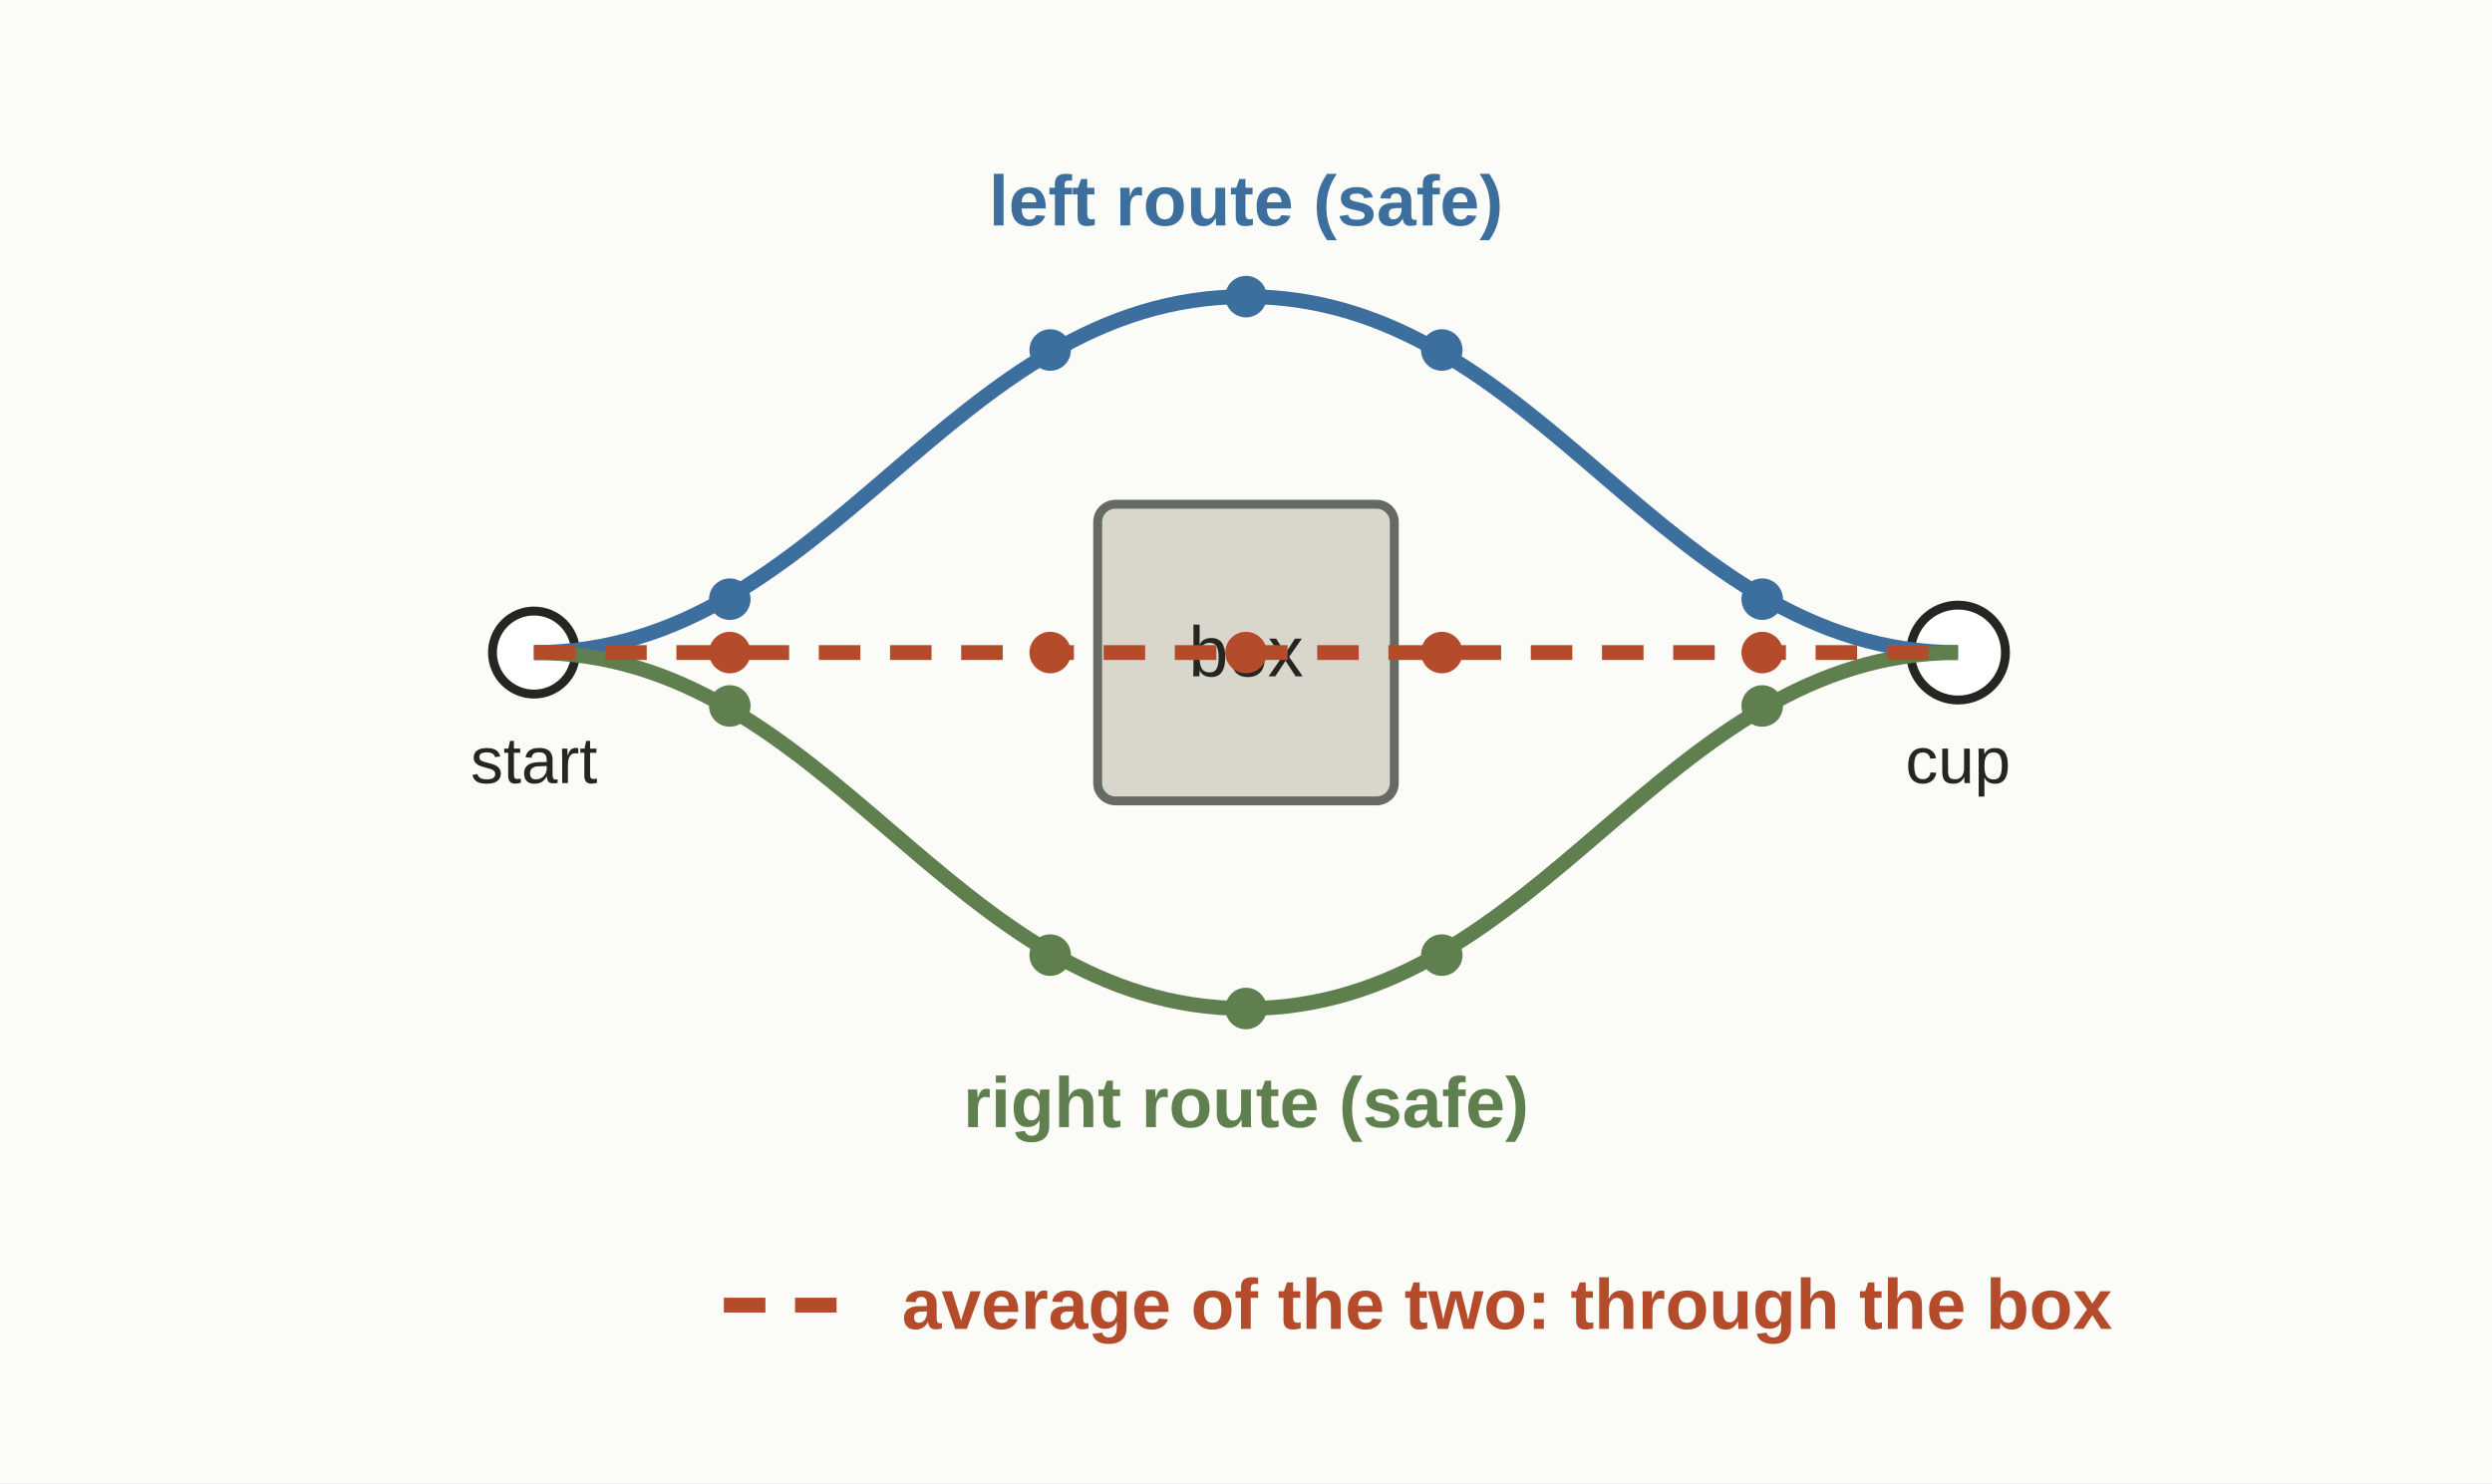
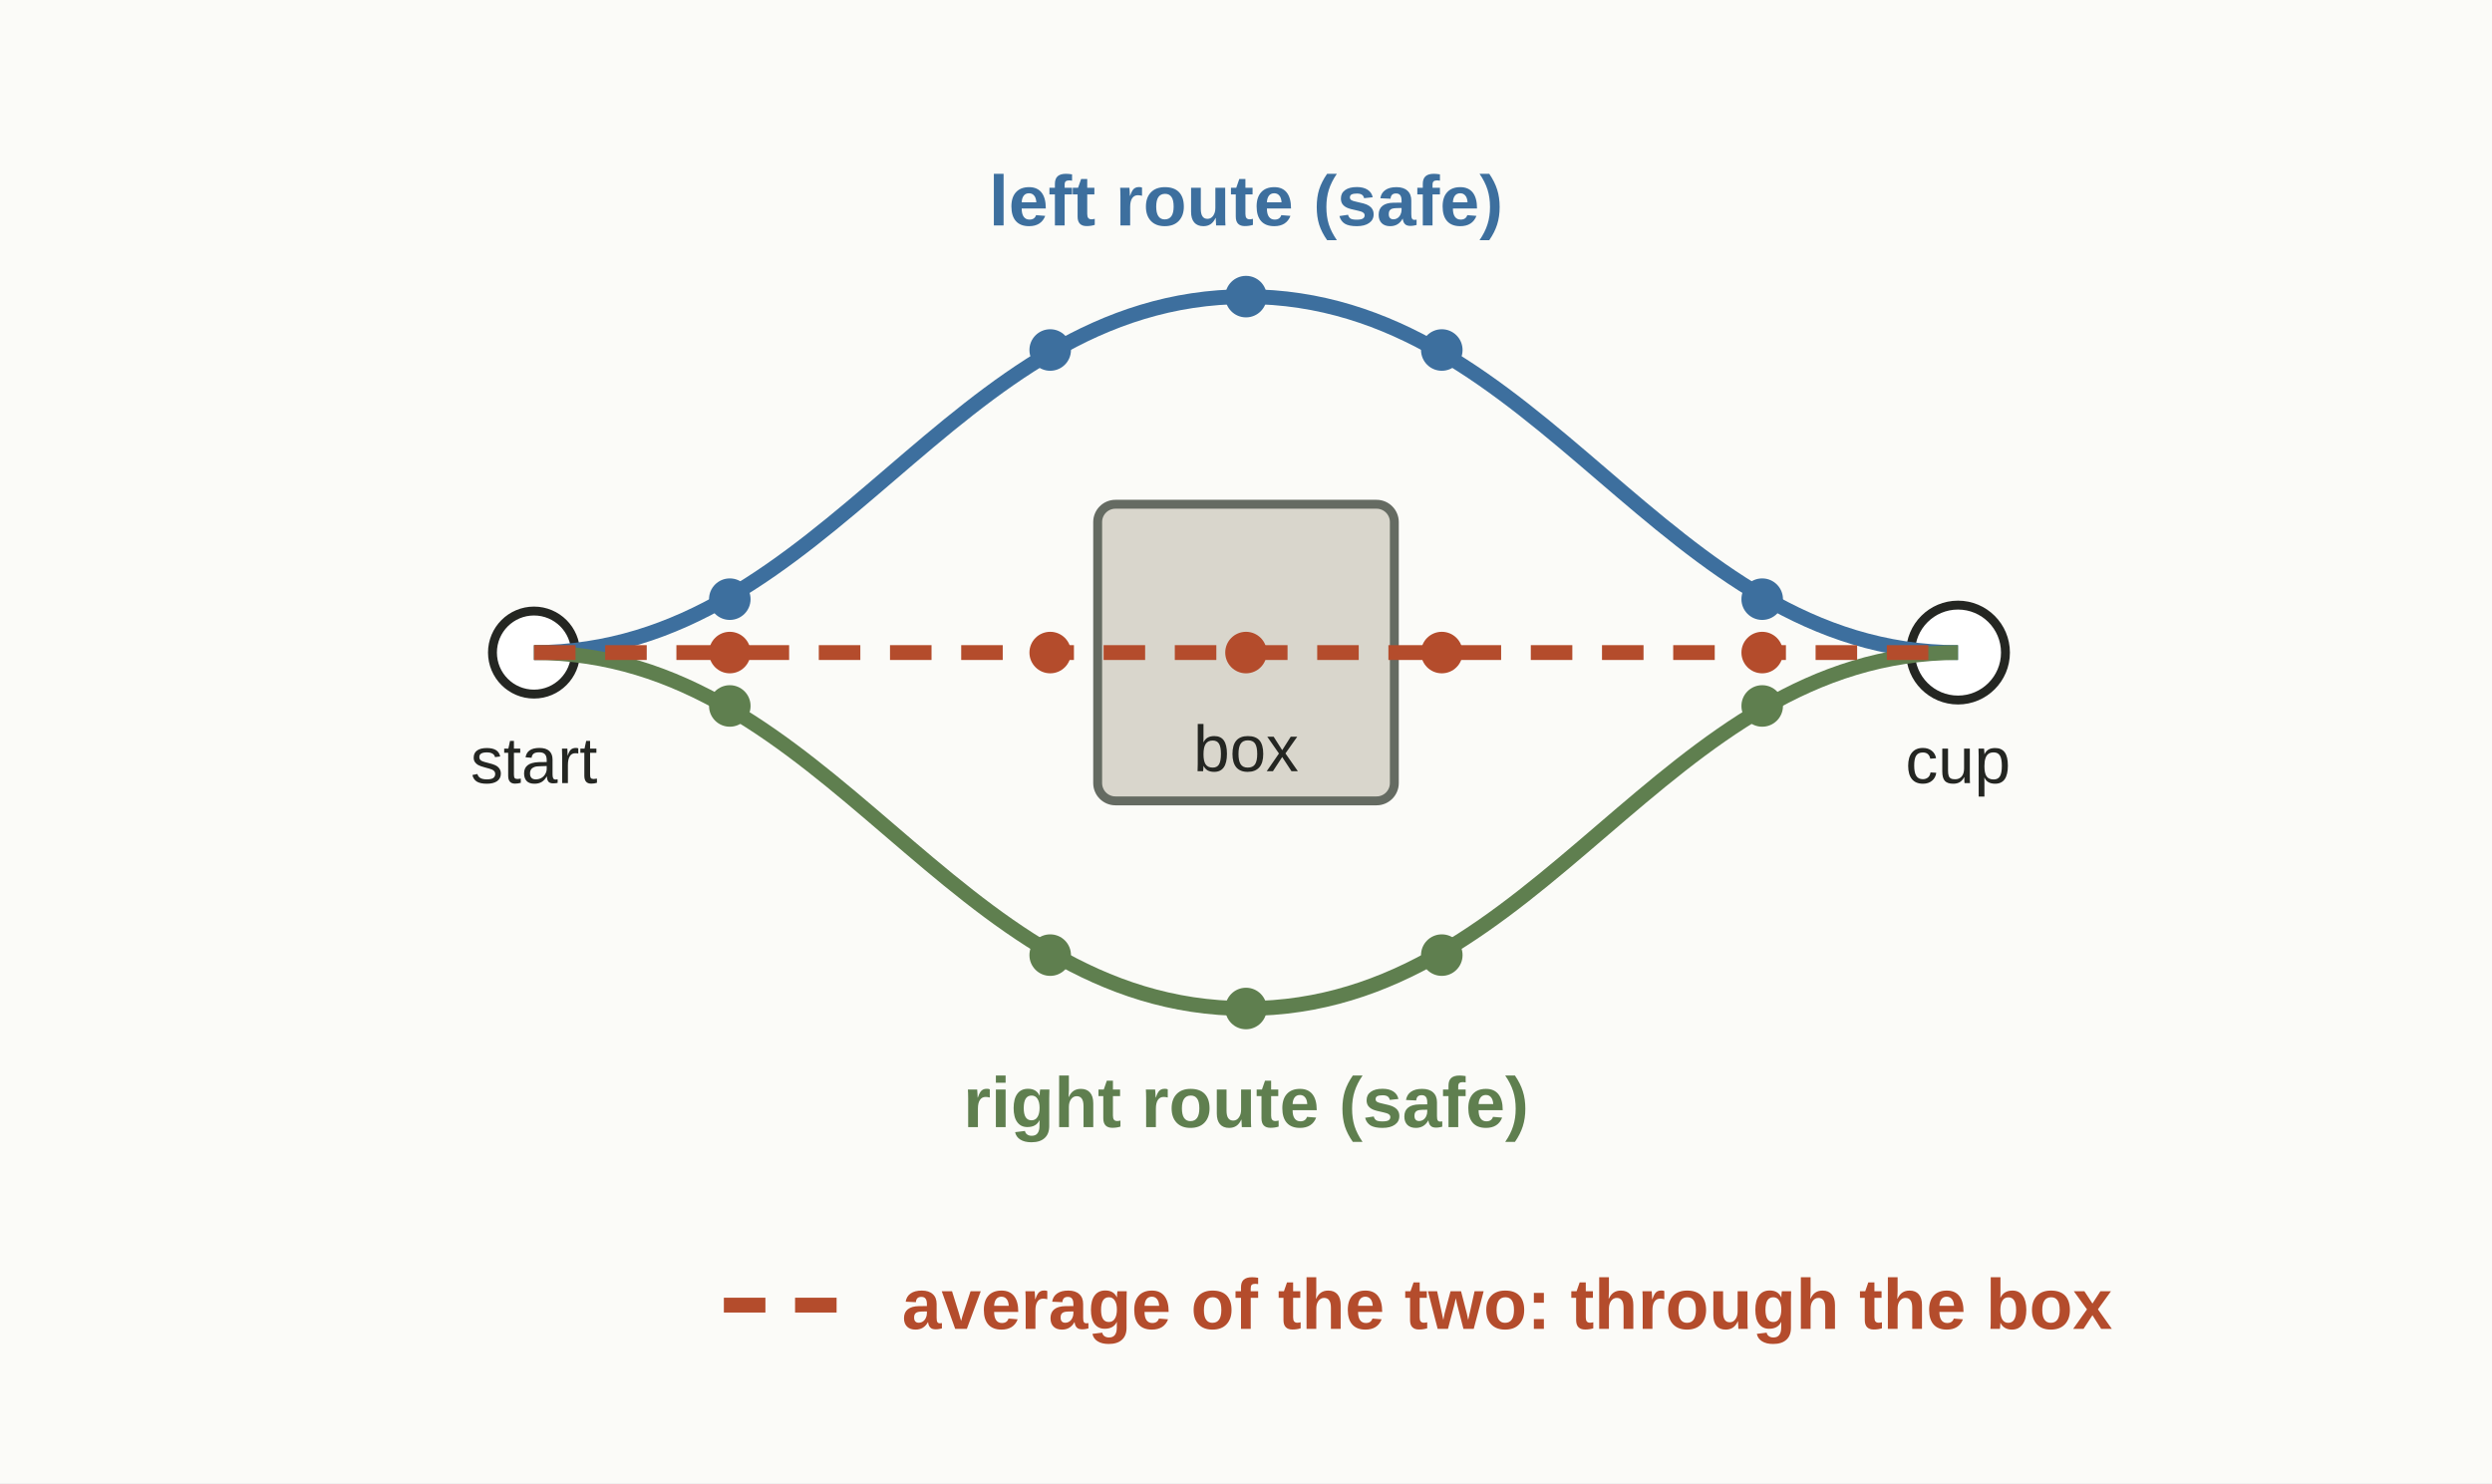
<svg xmlns="http://www.w3.org/2000/svg" viewBox="-60 0 420 250" preserveAspectRatio="xMidYMid meet" role="img" aria-label="Left and right routes around a box, and their average going straight through it">
  <rect x="-60" y="0" width="420" height="250" fill="#fbfbf8" />
  <g font-family="Arial,sans-serif" fill="#242622">
    <rect x="125" y="85" width="50" height="50" rx="3" fill="#d9d6cc" stroke="#656b62" stroke-width="1.5" />
-     <text x="150" y="114" font-size="12" text-anchor="middle">box</text>
+     <text x="150" y="130" font-size="11" text-anchor="middle">box</text>
    <circle cx="30" cy="110" r="7" fill="#fff" stroke="#242622" stroke-width="1.5" />
    <text x="30" y="132" font-size="11" text-anchor="middle">start</text>
    <circle cx="270" cy="110" r="8" fill="#fff" stroke="#242622" stroke-width="1.5" />
    <text x="270" y="132" font-size="11" text-anchor="middle">cup</text>
    <path d="M30,110 C80,110 100,50 150,50 C200,50 220,110 270,110" fill="none" stroke="#3d6f9e" stroke-width="2.5" />
    <path d="M30,110 C80,110 100,170 150,170 C200,170 220,110 270,110" fill="none" stroke="#5f7f4f" stroke-width="2.5" />
    <path d="M30,110 L270,110" fill="none" stroke="#b44c2c" stroke-width="2.5" stroke-dasharray="7 5" />
    <g fill="#3d6f9e">
      <circle cx="63" cy="101" r="3.5" />
      <circle cx="117" cy="59" r="3.5" />
      <circle cx="150" cy="50" r="3.5" />
      <circle cx="183" cy="59" r="3.5" />
      <circle cx="237" cy="101" r="3.5" />
    </g>
    <g fill="#5f7f4f">
      <circle cx="63" cy="119" r="3.5" />
      <circle cx="117" cy="161" r="3.5" />
      <circle cx="150" cy="170" r="3.5" />
      <circle cx="183" cy="161" r="3.5" />
      <circle cx="237" cy="119" r="3.5" />
    </g>
    <g fill="#b44c2c">
      <circle cx="63" cy="110" r="3.5" />
      <circle cx="117" cy="110" r="3.5" />
      <circle cx="150" cy="110" r="3.5" />
      <circle cx="183" cy="110" r="3.5" />
      <circle cx="237" cy="110" r="3.5" />
    </g>
    <text x="150" y="38" font-size="12" text-anchor="middle" fill="#3d6f9e" font-weight="700">left route (safe)</text>
    <text x="150" y="190" font-size="12" text-anchor="middle" fill="#5f7f4f" font-weight="700">right route (safe)</text>
    <line x1="62" y1="220" x2="86" y2="220" stroke="#b44c2c" stroke-width="2.5" stroke-dasharray="7 5" />
    <text x="92" y="224" font-size="12" fill="#b44c2c" font-weight="700">average of the two: through the box</text>
  </g>
</svg>
